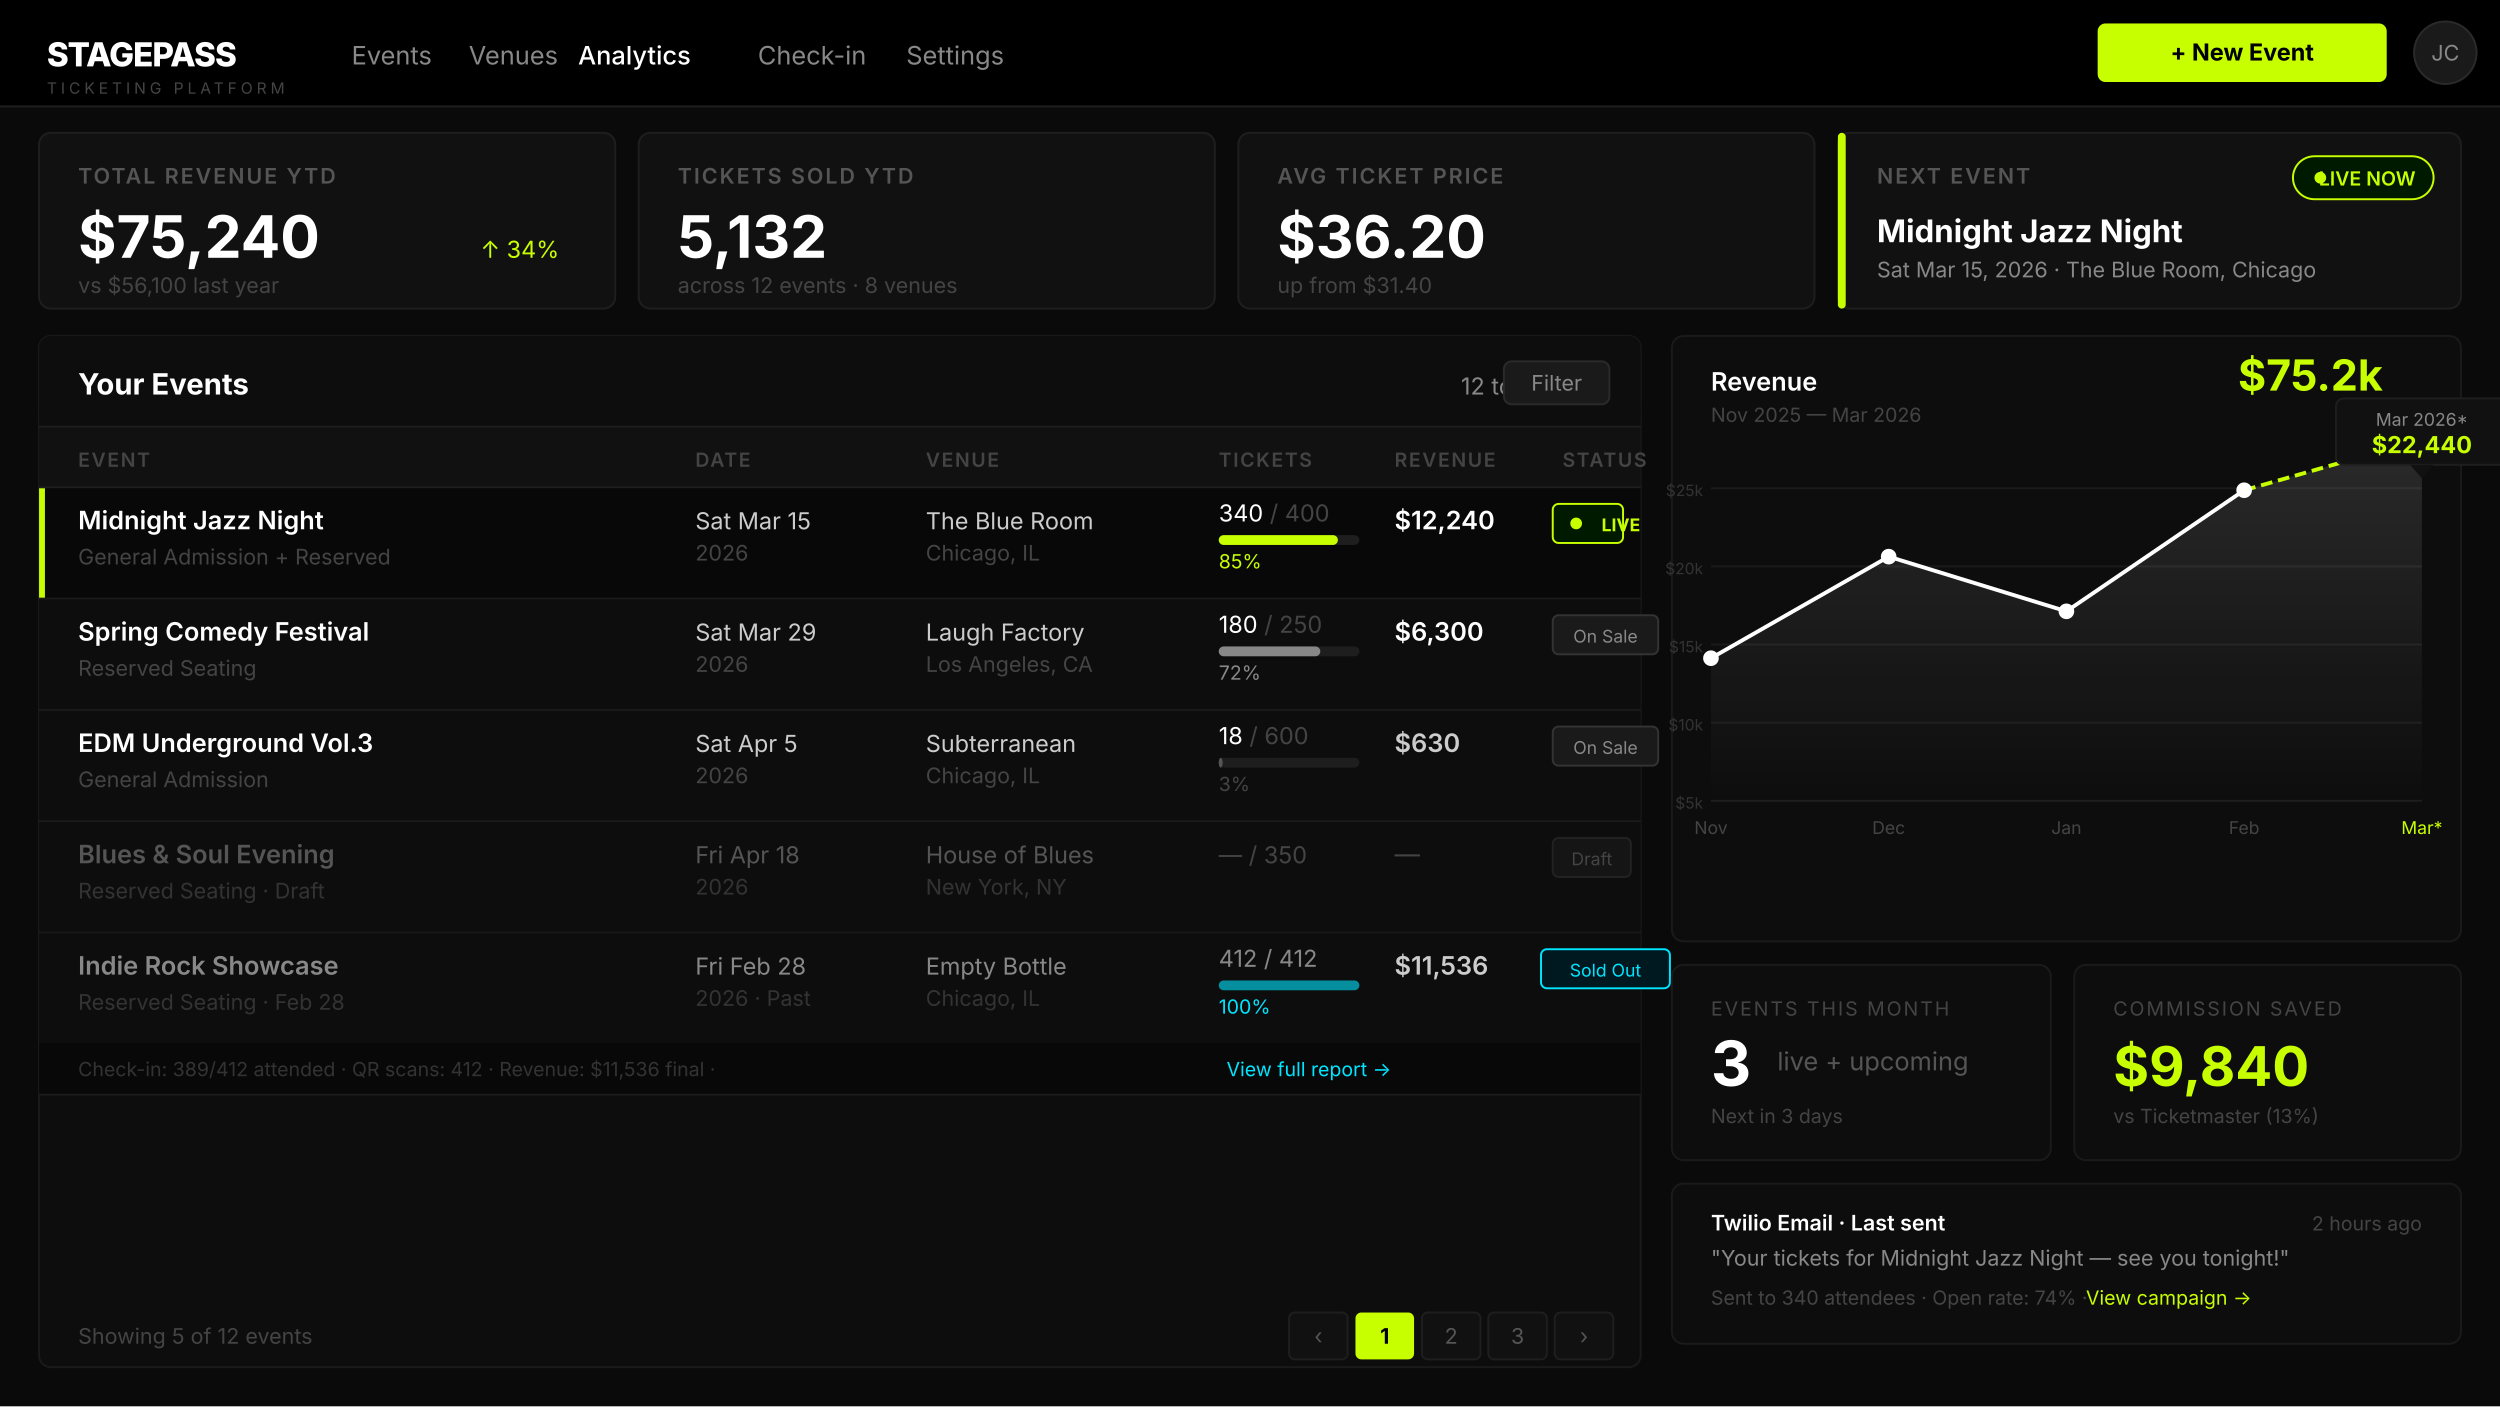
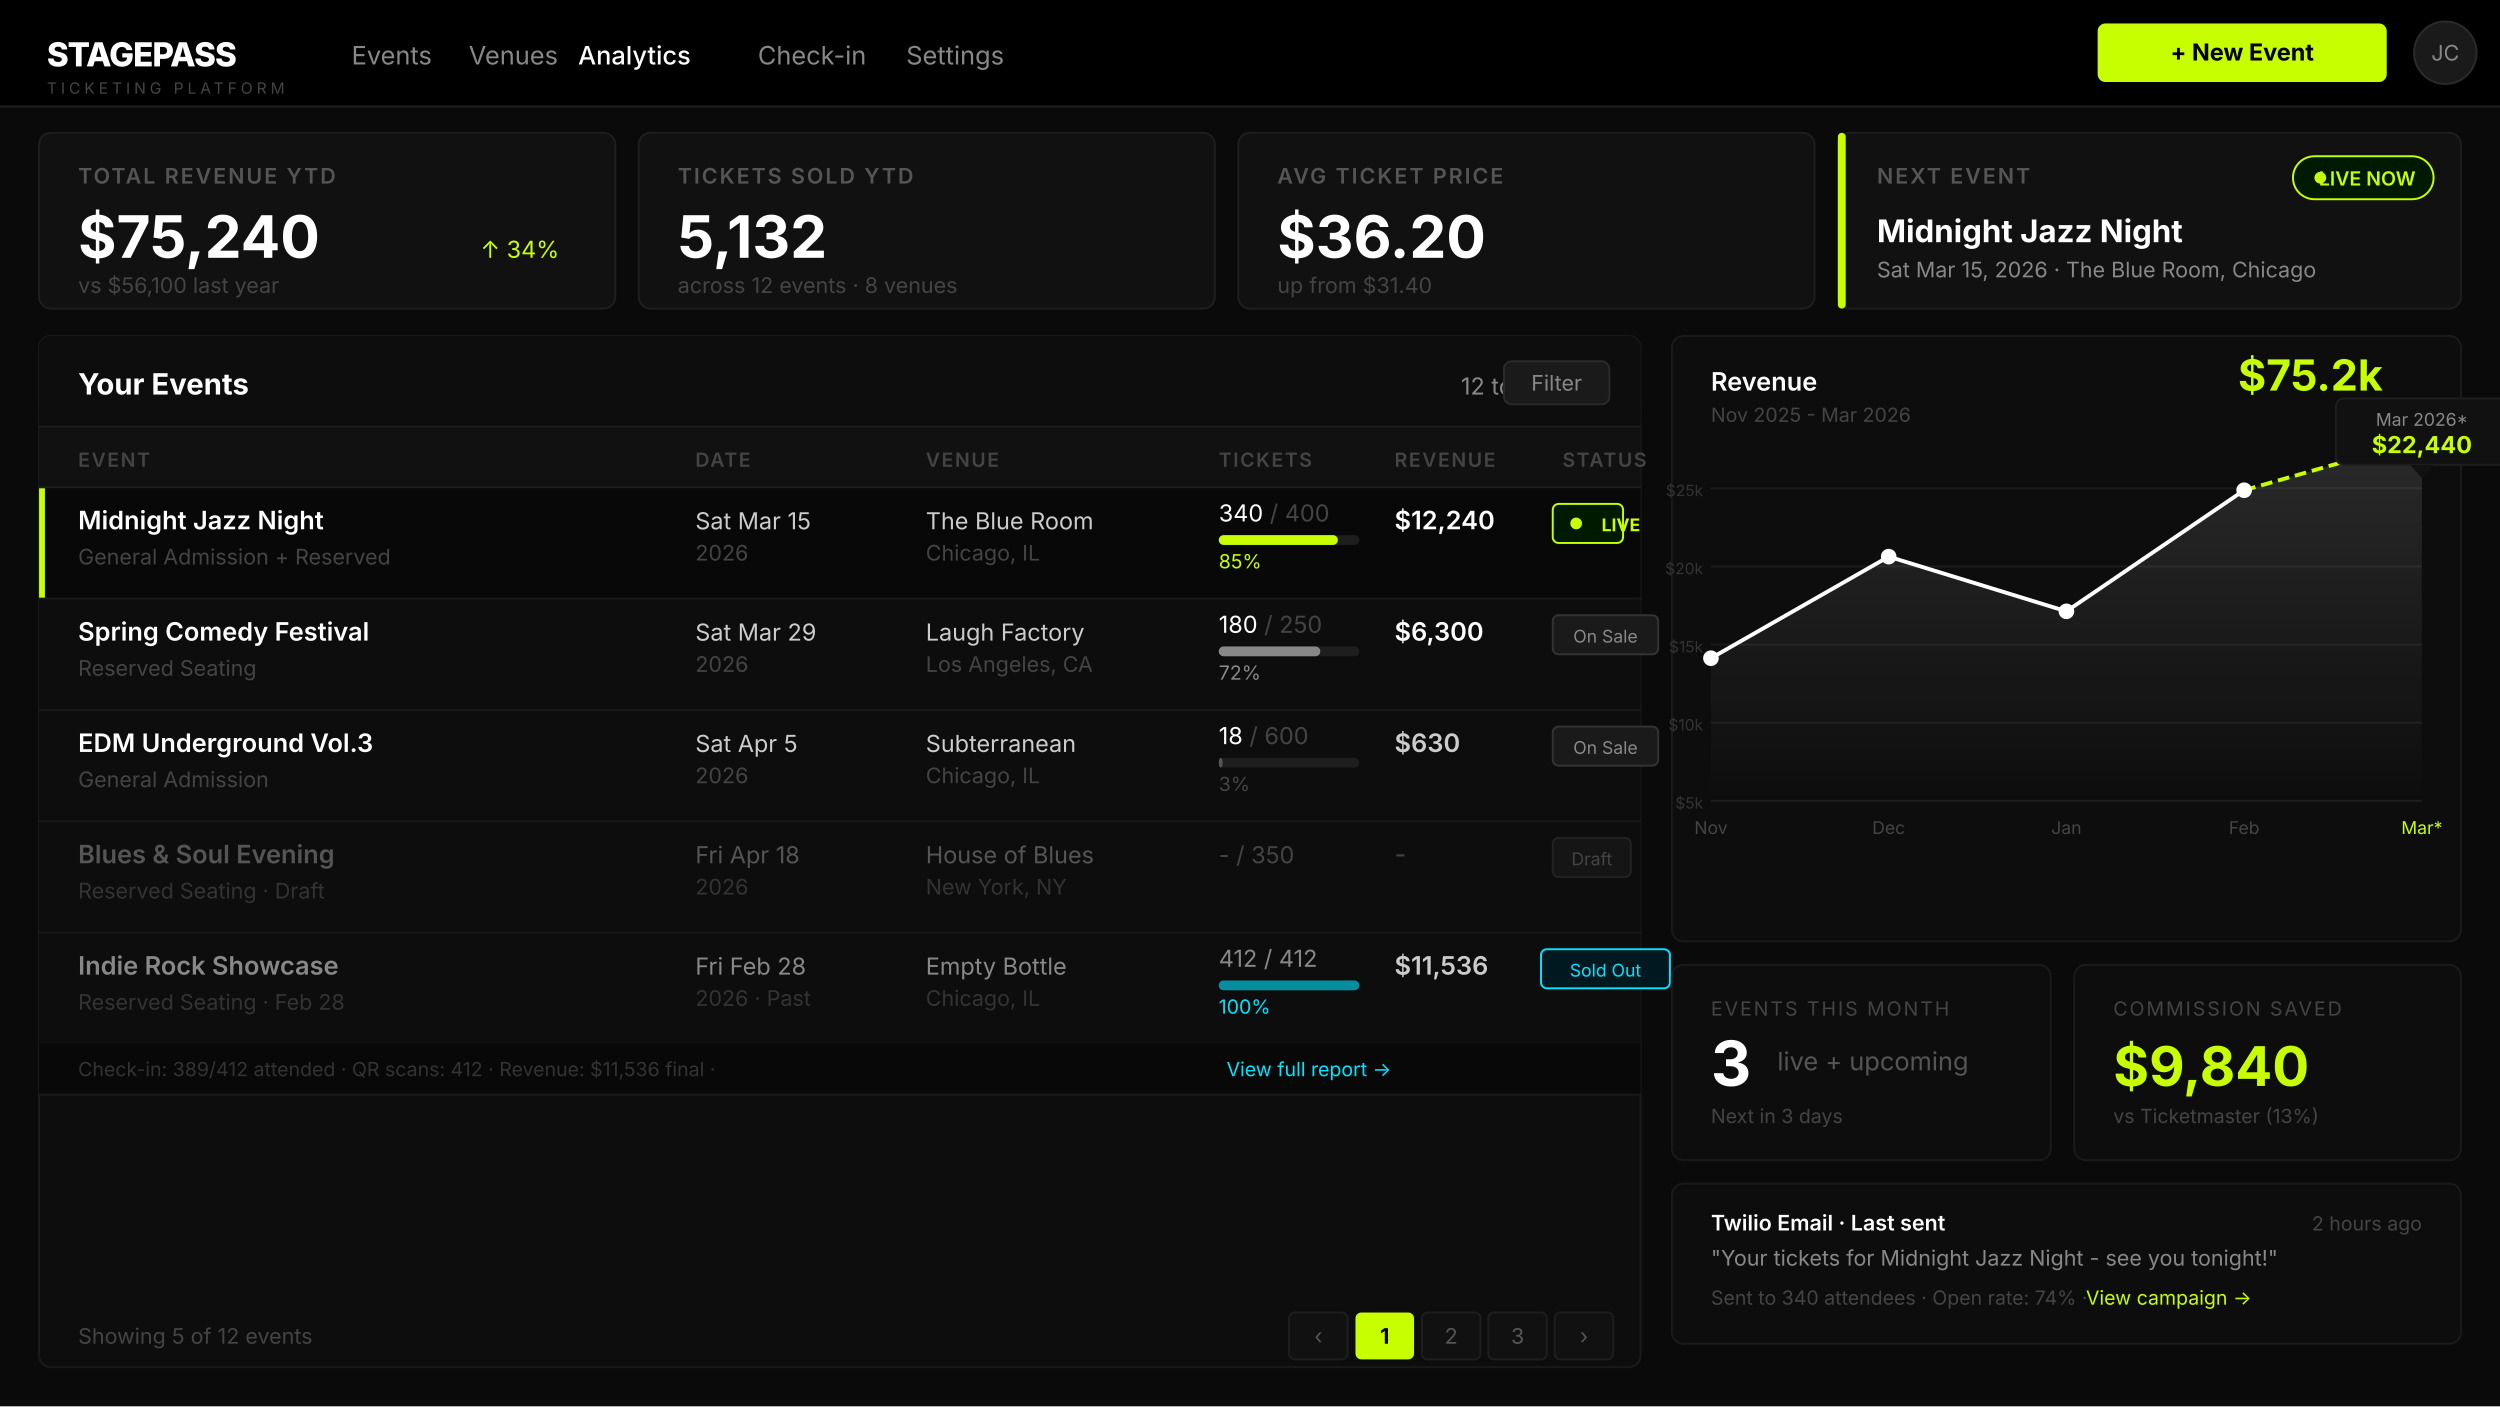
<svg xmlns="http://www.w3.org/2000/svg" viewBox="0 0 1280 720" font-family="Inter, -apple-system, sans-serif">
  <defs>
    <clipPath id="sp1">
      <rect width="1280" height="720" />
    </clipPath>
    <linearGradient id="chartFill" x1="0%" y1="0%" x2="0%" y2="100%">
      <stop offset="0%" stop-color="#ffffff" stop-opacity="0.12" />
      <stop offset="100%" stop-color="#ffffff" stop-opacity="0" />
    </linearGradient>
    <linearGradient id="neonFill" x1="0%" y1="0%" x2="0%" y2="100%">
      <stop offset="0%" stop-color="#c8ff00" stop-opacity="0.18" />
      <stop offset="100%" stop-color="#c8ff00" stop-opacity="0" />
    </linearGradient>
  </defs>
  <g clip-path="url(#sp1)">
    <rect width="1280" height="720" fill="#0a0a0a" />
    <rect width="1280" height="54" fill="#000000" />
    <rect y="54" width="1280" height="1" fill="#1e1e1e" />
    <text x="24" y="34" font-size="17" font-weight="800" fill="#ffffff" letter-spacing="-0.5">STAGEPASS</text>
    <text x="24" y="48" font-size="8" fill="#444444" letter-spacing="2">TICKETING PLATFORM</text>
    <text x="180" y="33" font-size="13" fill="#888888">Events</text>
    <text x="240" y="33" font-size="13" fill="#888888">Venues</text>
    <rect x="296" y="18" width="74" height="22" rx="3" fill="none" />
    <text x="296" y="33" font-size="13" fill="#ffffff" font-weight="500">Analytics</text>
    <text x="388" y="33" font-size="13" fill="#888888">Check-in</text>
    <text x="464" y="33" font-size="13" fill="#888888">Settings</text>
    <rect x="1074" y="12" width="148" height="30" rx="4" fill="#c8ff00" />
    <text x="1148" y="31" font-size="12" fill="#000000" text-anchor="middle" font-weight="700">+ New Event</text>
    <circle cx="1252" cy="27" r="16" fill="#1a1a1a" stroke="#2a2a2a" stroke-width="1" />
    <text x="1252" y="31" font-size="11" fill="#888888" text-anchor="middle">JC</text>
    <rect x="20" y="68" width="295" height="90" rx="6" fill="#111111" stroke="#1e1e1e" stroke-width="1" />
    <text x="40" y="94" font-size="11" fill="#555555" letter-spacing="1" font-weight="600">TOTAL REVENUE YTD</text>
    <text x="40" y="132" font-size="30" font-weight="700" fill="#ffffff">$75,240</text>
    <text x="246" y="132" font-size="12" fill="#c8ff00">↑ 34%</text>
    <text x="40" y="150" font-size="11" fill="#444444">vs $56,100 last year</text>
    <rect x="327" y="68" width="295" height="90" rx="6" fill="#111111" stroke="#1e1e1e" stroke-width="1" />
    <text x="347" y="94" font-size="11" fill="#555555" letter-spacing="1" font-weight="600">TICKETS SOLD YTD</text>
    <text x="347" y="132" font-size="30" font-weight="700" fill="#ffffff">5,132</text>
    <text x="347" y="150" font-size="11" fill="#444444">across 12 events  ·  8 venues</text>
    <rect x="634" y="68" width="295" height="90" rx="6" fill="#111111" stroke="#1e1e1e" stroke-width="1" />
    <text x="654" y="94" font-size="11" fill="#555555" letter-spacing="1" font-weight="600">AVG TICKET PRICE</text>
    <text x="654" y="132" font-size="30" font-weight="700" fill="#ffffff">$36.20</text>
    <text x="654" y="150" font-size="11" fill="#444444">up from $31.40</text>
    <rect x="941" y="68" width="319" height="90" rx="6" fill="#111111" stroke="#1e1e1e" stroke-width="1" />
    <rect x="941" y="68" width="4" height="90" rx="2" fill="#c8ff00" />
    <text x="961" y="94" font-size="11" fill="#555555" letter-spacing="1" font-weight="600">NEXT EVENT</text>
    <text x="961" y="124" font-size="16" font-weight="700" fill="#ffffff">Midnight Jazz Night</text>
    <text x="961" y="142" font-size="11" fill="#888888">Sat Mar 15, 2026  ·  The Blue Room, Chicago</text>
    <rect x="1174" y="80" width="72" height="22" rx="11" fill="#001a00" />
    <rect x="1174" y="80" width="72" height="22" rx="11" fill="none" stroke="#c8ff00" stroke-width="1" />
    <circle cx="1188" cy="91" r="3" fill="#c8ff00" />
    <text x="1212" y="95" font-size="10" fill="#c8ff00" text-anchor="middle" font-weight="600">LIVE NOW</text>
    <rect x="20" y="172" width="820" height="528" rx="6" fill="#0d0d0d" stroke="#1a1a1a" stroke-width="1" />
    <rect x="20" y="172" width="820" height="46" rx="6" fill="#0d0d0d" />
    <rect x="20" y="208" width="820" height="10" fill="#0d0d0d" />
    <rect x="20" y="218" width="820" height="1" fill="#1e1e1e" />
    <text x="40" y="202" font-size="15" font-weight="700" fill="#ffffff">Your Events</text>
    <text x="748" y="202" font-size="12" fill="#888888">12 total</text>
    <rect x="770" y="185" width="54" height="22" rx="4" fill="#1a1a1a" stroke="#2a2a2a" stroke-width="1" />
    <text x="797" y="200" font-size="11" fill="#888888" text-anchor="middle">Filter</text>
    <rect x="20" y="219" width="820" height="30" fill="#111111" />
    <rect x="20" y="249" width="820" height="1" fill="#1e1e1e" />
    <text x="40" y="239" font-size="10" fill="#444444" font-weight="600" letter-spacing="0.8">EVENT</text>
    <text x="356" y="239" font-size="10" fill="#444444" font-weight="600" letter-spacing="0.8">DATE</text>
    <text x="474" y="239" font-size="10" fill="#444444" font-weight="600" letter-spacing="0.8">VENUE</text>
    <text x="624" y="239" font-size="10" fill="#444444" font-weight="600" letter-spacing="0.8">TICKETS</text>
    <text x="714" y="239" font-size="10" fill="#444444" font-weight="600" letter-spacing="0.8">REVENUE</text>
    <text x="800" y="239" font-size="10" fill="#444444" font-weight="600" letter-spacing="0.8">STATUS</text>
    <rect x="20" y="250" width="820" height="56" fill="#080808" />
    <rect x="20" y="306" width="820" height="1" fill="#1a1a1a" />
    <rect x="20" y="250" width="3" height="56" fill="#c8ff00" />
    <text x="40" y="271" font-size="13" font-weight="600" fill="#ffffff">Midnight Jazz Night</text>
    <text x="40" y="289" font-size="11" fill="#444444">General Admission + Reserved</text>
    <text x="356" y="271" font-size="12" fill="#cccccc">Sat Mar 15</text>
    <text x="356" y="287" font-size="11" fill="#444444">2026</text>
    <text x="474" y="271" font-size="12" fill="#cccccc">The Blue Room</text>
    <text x="474" y="287" font-size="11" fill="#444444">Chicago, IL</text>
    <text x="624" y="267" font-size="12" fill="#ffffff">340 <tspan fill="#444444">/ 400</tspan>
    </text>
    <rect x="624" y="274" width="72" height="5" rx="2.5" fill="#1e1e1e" />
    <rect x="624" y="274" width="61" height="5" rx="2.5" fill="#c8ff00" />
    <text x="624" y="291" font-size="10" fill="#c8ff00">85%</text>
    <text x="714" y="271" font-size="13" font-weight="600" fill="#ffffff">$12,240</text>
    <rect x="795" y="258" width="36" height="20" rx="3" fill="#001a00" stroke="#c8ff00" stroke-width="1" />
    <circle cx="807" cy="268" r="3" fill="#c8ff00" />
    <text x="820" y="272" font-size="9" fill="#c8ff00" font-weight="700">LIVE</text>
    <rect x="20" y="307" width="820" height="56" fill="#0d0d0d" />
    <rect x="20" y="363" width="820" height="1" fill="#1a1a1a" />
    <text x="40" y="328" font-size="13" font-weight="600" fill="#ffffff">Spring Comedy Festival</text>
    <text x="40" y="346" font-size="11" fill="#444444">Reserved Seating</text>
    <text x="356" y="328" font-size="12" fill="#cccccc">Sat Mar 29</text>
    <text x="356" y="344" font-size="11" fill="#444444">2026</text>
    <text x="474" y="328" font-size="12" fill="#cccccc">Laugh Factory</text>
    <text x="474" y="344" font-size="11" fill="#444444">Los Angeles, CA</text>
    <text x="624" y="324" font-size="12" fill="#ffffff">180 <tspan fill="#444444">/ 250</tspan>
    </text>
    <rect x="624" y="331" width="72" height="5" rx="2.5" fill="#1e1e1e" />
    <rect x="624" y="331" width="52" height="5" rx="2.5" fill="#888888" />
    <text x="624" y="348" font-size="10" fill="#888888">72%</text>
    <text x="714" y="328" font-size="13" font-weight="600" fill="#ffffff">$6,300</text>
    <rect x="795" y="315" width="54" height="20" rx="3" fill="#1a1a1a" stroke="#333333" stroke-width="1" />
    <text x="822" y="329" font-size="9" fill="#888888" text-anchor="middle">On Sale</text>
    <rect x="20" y="364" width="820" height="56" fill="#0d0d0d" />
    <rect x="20" y="420" width="820" height="1" fill="#1a1a1a" />
    <text x="40" y="385" font-size="13" font-weight="600" fill="#ffffff">EDM Underground Vol.3</text>
    <text x="40" y="403" font-size="11" fill="#444444">General Admission</text>
    <text x="356" y="385" font-size="12" fill="#cccccc">Sat Apr 5</text>
    <text x="356" y="401" font-size="11" fill="#444444">2026</text>
    <text x="474" y="385" font-size="12" fill="#cccccc">Subterranean</text>
    <text x="474" y="401" font-size="11" fill="#444444">Chicago, IL</text>
    <text x="624" y="381" font-size="12" fill="#ffffff">18 <tspan fill="#444444">/ 600</tspan>
    </text>
    <rect x="624" y="388" width="72" height="5" rx="2.5" fill="#1e1e1e" />
    <rect x="624" y="388" width="2" height="5" rx="2.5" fill="#555555" />
    <text x="624" y="405" font-size="10" fill="#444444">3%</text>
    <text x="714" y="385" font-size="13" font-weight="600" fill="#cccccc">$630</text>
    <rect x="795" y="372" width="54" height="20" rx="3" fill="#1a1a1a" stroke="#333333" stroke-width="1" />
    <text x="822" y="386" font-size="9" fill="#888888" text-anchor="middle">On Sale</text>
    <rect x="20" y="421" width="820" height="56" fill="#0d0d0d" />
    <rect x="20" y="477" width="820" height="1" fill="#1a1a1a" />
    <text x="40" y="442" font-size="13" font-weight="600" fill="#555555">Blues &amp; Soul Evening</text>
    <text x="40" y="460" font-size="11" fill="#333333">Reserved Seating  ·  Draft</text>
    <text x="356" y="442" font-size="12" fill="#555555">Fri Apr 18</text>
    <text x="356" y="458" font-size="11" fill="#333333">2026</text>
    <text x="474" y="442" font-size="12" fill="#555555">House of Blues</text>
    <text x="474" y="458" font-size="11" fill="#333333">New York, NY</text>
-     <text x="624" y="442" font-size="12" fill="#444444">— / 350</text>
-     <text x="714" y="442" font-size="13" fill="#444444">—</text>
+     <text x="624" y="442" font-size="12" fill="#444444"> -  / 350</text>
+     <text x="714" y="442" font-size="13" fill="#444444"> - </text>
    <rect x="795" y="429" width="40" height="20" rx="3" fill="#151515" stroke="#222222" stroke-width="1" />
    <text x="815" y="443" font-size="9" fill="#444444" text-anchor="middle">Draft</text>
    <rect x="20" y="478" width="820" height="56" fill="#0d0d0d" />
    <rect x="20" y="534" width="820" height="1" fill="#1a1a1a" />
    <text x="40" y="499" font-size="13" font-weight="600" fill="#888888">Indie Rock Showcase</text>
    <text x="40" y="517" font-size="11" fill="#333333">Reserved Seating  ·  Feb 28</text>
    <text x="356" y="499" font-size="12" fill="#888888">Fri Feb 28</text>
    <text x="356" y="515" font-size="11" fill="#333333">2026  ·  Past</text>
    <text x="474" y="499" font-size="12" fill="#888888">Empty Bottle</text>
    <text x="474" y="515" font-size="11" fill="#333333">Chicago, IL</text>
    <text x="624" y="495" font-size="12" fill="#888888">412 / 412</text>
    <rect x="624" y="502" width="72" height="5" rx="2.5" fill="#00e5ff" opacity="0.6" />
    <text x="624" y="519" font-size="10" fill="#00e5ff">100%</text>
    <text x="714" y="499" font-size="13" font-weight="600" fill="#cccccc">$11,536</text>
    <rect x="789" y="486" width="66" height="20" rx="3" fill="#001820" stroke="#00e5ff" stroke-width="1" />
    <text x="822" y="500" font-size="9" fill="#00e5ff" text-anchor="middle">Sold Out</text>
    <rect x="20" y="534" width="820" height="26" fill="#080808" />
    <rect x="20" y="560" width="820" height="1" fill="#1a1a1a" />
    <text x="40" y="551" font-size="10" fill="#333333">Check-in: 389/412 attended  ·  QR scans: 412  ·  Revenue: $11,536 final  ·  </text>
    <text x="628" y="551" font-size="10" fill="#00e5ff">View full report →</text>
    <text x="40" y="688" font-size="11" fill="#444444">Showing 5 of 12 events</text>
    <rect x="660" y="672" width="30" height="24" rx="3" fill="#111111" stroke="#1e1e1e" stroke-width="1" />
    <text x="675" y="688" font-size="11" fill="#555555" text-anchor="middle">‹</text>
    <rect x="694" y="672" width="30" height="24" rx="3" fill="#c8ff00" />
    <text x="709" y="688" font-size="11" fill="#000000" text-anchor="middle" font-weight="700">1</text>
    <rect x="728" y="672" width="30" height="24" rx="3" fill="#111111" stroke="#1e1e1e" stroke-width="1" />
    <text x="743" y="688" font-size="11" fill="#555555" text-anchor="middle">2</text>
    <rect x="762" y="672" width="30" height="24" rx="3" fill="#111111" stroke="#1e1e1e" stroke-width="1" />
    <text x="777" y="688" font-size="11" fill="#555555" text-anchor="middle">3</text>
    <rect x="796" y="672" width="30" height="24" rx="3" fill="#111111" stroke="#1e1e1e" stroke-width="1" />
    <text x="811" y="688" font-size="11" fill="#555555" text-anchor="middle">›</text>
    <rect x="856" y="172" width="404" height="310" rx="6" fill="#0d0d0d" stroke="#1a1a1a" stroke-width="1" />
    <text x="876" y="200" font-size="13" font-weight="600" fill="#ffffff">Revenue</text>
-     <text x="876" y="216" font-size="10" fill="#444444">Nov 2025 — Mar 2026</text>
+     <text x="876" y="216" font-size="10" fill="#444444">Nov 2025 - Mar 2026</text>
    <text x="1220" y="200" font-size="22" font-weight="700" fill="#c8ff00" text-anchor="end">$75.2k</text>
    <line x1="876" y1="250" x2="1240" y2="250" stroke="#1a1a1a" stroke-width="1" />
    <line x1="876" y1="290" x2="1240" y2="290" stroke="#1a1a1a" stroke-width="1" />
    <line x1="876" y1="330" x2="1240" y2="330" stroke="#1a1a1a" stroke-width="1" />
    <line x1="876" y1="370" x2="1240" y2="370" stroke="#1a1a1a" stroke-width="1" />
    <line x1="876" y1="410" x2="1240" y2="410" stroke="#1e1e1e" stroke-width="1" />
    <text x="872" y="254" font-size="8" fill="#333333" text-anchor="end">$25k</text>
    <text x="872" y="294" font-size="8" fill="#333333" text-anchor="end">$20k</text>
    <text x="872" y="334" font-size="8" fill="#333333" text-anchor="end">$15k</text>
    <text x="872" y="374" font-size="8" fill="#333333" text-anchor="end">$10k</text>
    <text x="872" y="414" font-size="8" fill="#333333" text-anchor="end">$5k</text>
    <polygon points="876,337 967,285 1058,313 1149,251 1240,225 1240,410 876,410" fill="url(#chartFill)" />
    <polyline points="876,337 967,285 1058,313 1149,251" fill="none" stroke="#ffffff" stroke-width="2" />
    <polyline points="1149,251 1240,225" fill="none" stroke="#c8ff00" stroke-width="2" stroke-dasharray="6,3" />
    <polygon points="1234,219 1246,225 1234,231" fill="#c8ff00" />
    <circle cx="876" cy="337" r="4" fill="#ffffff" />
    <circle cx="967" cy="285" r="4" fill="#ffffff" />
    <circle cx="1058" cy="313" r="4" fill="#ffffff" />
    <circle cx="1149" cy="251" r="4" fill="#ffffff" />
    <circle cx="1240" cy="225" r="5" fill="#c8ff00" stroke="#000000" stroke-width="1.5" />
    <rect x="1196" y="204" width="88" height="34" rx="4" fill="#111111" stroke="#1e1e1e" stroke-width="1" />
    <text x="1240" y="218" font-size="9" fill="#888888" text-anchor="middle">Mar 2026*</text>
    <text x="1240" y="232" font-size="12" fill="#c8ff00" text-anchor="middle" font-weight="700">$22,440</text>
    <polygon points="1234,238 1246,238 1240,245" fill="#111111" />
    <text x="876" y="427" font-size="9" fill="#444444" text-anchor="middle">Nov</text>
    <text x="967" y="427" font-size="9" fill="#444444" text-anchor="middle">Dec</text>
    <text x="1058" y="427" font-size="9" fill="#444444" text-anchor="middle">Jan</text>
    <text x="1149" y="427" font-size="9" fill="#444444" text-anchor="middle">Feb</text>
    <text x="1240" y="427" font-size="9" fill="#c8ff00" text-anchor="middle">Mar*</text>
    <rect x="856" y="494" width="194" height="100" rx="6" fill="#0d0d0d" stroke="#1a1a1a" stroke-width="1" />
    <text x="876" y="520" font-size="10" fill="#444444" letter-spacing="1">EVENTS THIS MONTH</text>
    <text x="876" y="556" font-size="32" font-weight="700" fill="#ffffff">3</text>
    <text x="910" y="548" font-size="13" fill="#555555">live + upcoming</text>
    <text x="876" y="575" font-size="10" fill="#444444">Next in 3 days</text>
    <rect x="1062" y="494" width="198" height="100" rx="6" fill="#0d0d0d" stroke="#1a1a1a" stroke-width="1" />
    <text x="1082" y="520" font-size="10" fill="#444444" letter-spacing="1">COMMISSION SAVED</text>
    <text x="1082" y="556" font-size="28" font-weight="700" fill="#c8ff00">$9,840</text>
    <text x="1082" y="575" font-size="10" fill="#444444">vs Ticketmaster (13%)</text>
    <rect x="856" y="606" width="404" height="82" rx="6" fill="#0d0d0d" stroke="#1a1a1a" stroke-width="1" />
    <text x="876" y="630" font-size="11" font-weight="600" fill="#ffffff">Twilio Email  ·  Last sent</text>
    <text x="1240" y="630" font-size="10" fill="#444444" text-anchor="end">2 hours ago</text>
-     <text x="876" y="648" font-size="11" fill="#888888">"Your tickets for Midnight Jazz Night — see you tonight!"</text>
+     <text x="876" y="648" font-size="11" fill="#888888">"Your tickets for Midnight Jazz Night - see you tonight!"</text>
    <text x="876" y="668" font-size="10" fill="#444444">Sent to 340 attendees  ·  Open rate: 74%  ·  </text>
    <text x="1068" y="668" font-size="10" fill="#c8ff00">View campaign →</text>
  </g>
</svg>
